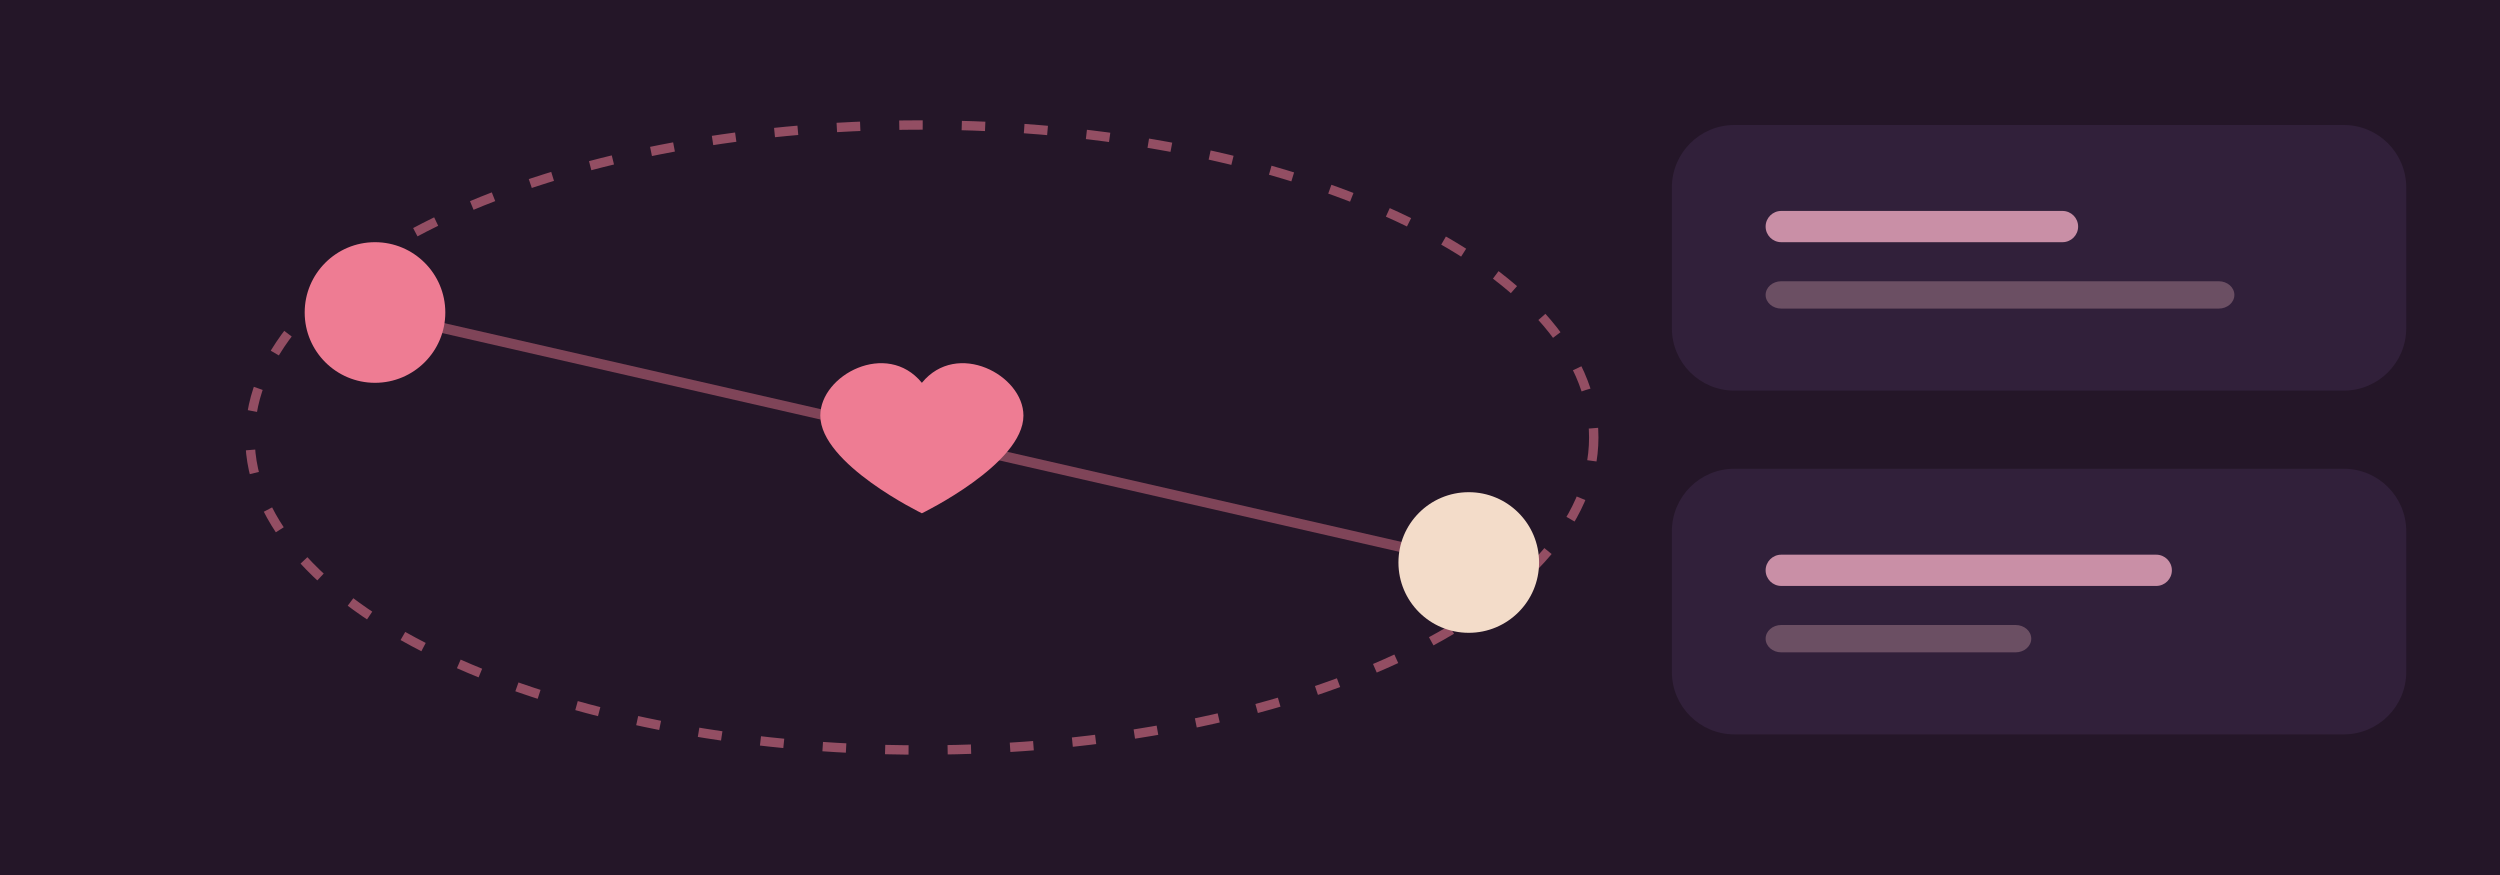
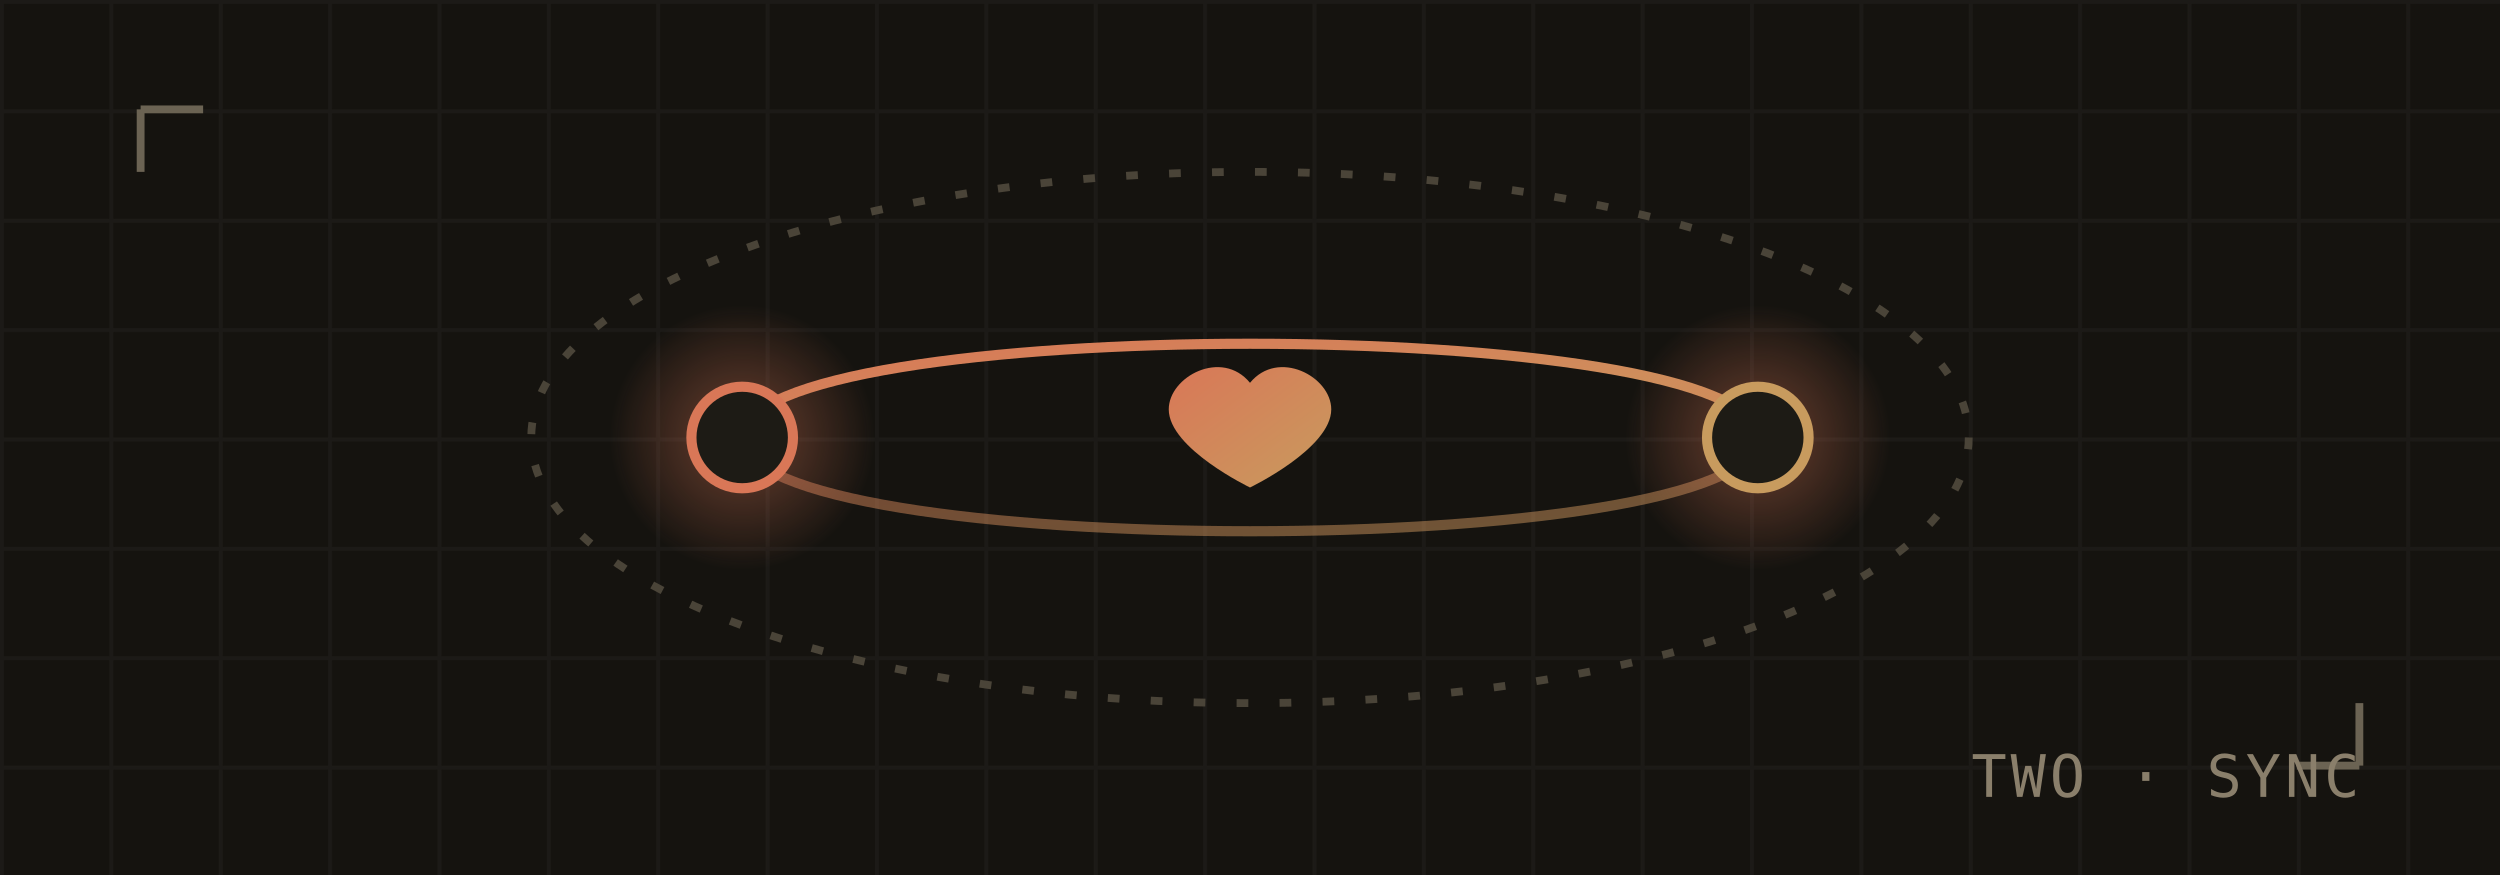
- <svg xmlns="http://www.w3.org/2000/svg" viewBox="0 0 320 112" role="img" aria-label="Softly couples app: two partners orbiting a heart with ritual cards">
-   <rect width="320" height="112" fill="#241628" />
-   <ellipse cx="118" cy="56" rx="86" ry="40" fill="none" stroke="#EE7C93" stroke-width="1.2" stroke-dasharray="3 5" opacity="0.55" />
-   <line x1="48" y1="40" x2="188" y2="72" stroke="#EE7C93" stroke-width="1.3" opacity="0.45" />
-   <circle cx="48" cy="40" r="9" fill="#EE7C93" />
-   <circle cx="188" cy="72" r="9" fill="#F3DCC9" />
-   <path d="M118 49 c-4.5,-5.5 -13,-1 -13,4.2 c0,6.2 13,12.5 13,12.5 c0,0 13,-6.3 13,-12.5 c0,-5.2 -8.5,-9.7 -13,-4.2 z" fill="#EE7C93" />
-   <rect x="214" y="16" width="94" height="34" rx="8" fill="#31203a" />
-   <rect x="226" y="27" width="40" height="4" rx="2" fill="#c98fa6" />
-   <rect x="226" y="36" width="60" height="3.5" rx="2" fill="#6b4f63" />
-   <rect x="214" y="60" width="94" height="34" rx="8" fill="#31203a" />
-   <rect x="226" y="71" width="52" height="4" rx="2" fill="#c98fa6" />
-   <rect x="226" y="80" width="34" height="3.5" rx="2" fill="#6b4f63" />
+ <svg xmlns="http://www.w3.org/2000/svg" viewBox="0 0 320 112" role="img" aria-label="Softly: two partner nodes on an orbit converging into a shared heart">
+   <defs>
+     <linearGradient id="g" x1="0" y1="0" x2="1" y2="1">
+       <stop offset="0" stop-color="#D97757" />
+       <stop offset="1" stop-color="#C89B5E" />
+     </linearGradient>
+     <radialGradient id="glow" cx="50%" cy="50%" r="50%">
+       <stop offset="0" stop-color="#D97757" stop-opacity="0.45" />
+       <stop offset="1" stop-color="#D97757" stop-opacity="0" />
+     </radialGradient>
+     <pattern id="grid" width="14" height="14" patternUnits="userSpaceOnUse">
+       <path d="M14 0H0V14" fill="none" stroke="#F5F0E6" stroke-opacity="0.035" />
+     </pattern>
+   </defs>
+   <rect width="320" height="112" fill="#15130F" />
+   <rect width="320" height="112" fill="url(#grid)" />
+   <path d="M18 14 L18 22 M18 14 L26 14 M302 98 L302 90 M302 98 L294 98" stroke="#6B6353" stroke-width="1" />
+   <ellipse cx="160" cy="56" rx="92" ry="34" fill="none" stroke="#4A4438" stroke-width="1" stroke-dasharray="1.5 4" />
+   <path d="M95 56 C 95 40, 225 40, 225 56" fill="none" stroke="url(#g)" stroke-width="1.3" />
+   <path d="M95 56 C 95 72, 225 72, 225 56" fill="none" stroke="url(#g)" stroke-width="1.3" opacity="0.5" />
+   <circle cx="95" cy="56" r="17" fill="url(#glow)" />
+   <circle cx="95" cy="56" r="6.5" fill="#1D1B15" stroke="#D97757" stroke-width="1.3" />
+   <circle cx="225" cy="56" r="17" fill="url(#glow)" />
+   <circle cx="225" cy="56" r="6.5" fill="#1D1B15" stroke="#C89B5E" stroke-width="1.3" />
+   <path d="M160 49 c-3.6,-4.4 -10.4,-0.8 -10.4,3.4 c0,5 10.4,10 10.4,10 c0,0 10.4,-5 10.4,-10 c0,-4.2 -6.8,-7.8 -10.4,-3.4 z" fill="url(#g)" />
+   <text x="302" y="102" text-anchor="end" font-family="ui-monospace,monospace" font-size="7.5" letter-spacing="0.5" fill="#8A7F6B">TWO · SYNC</text>
</svg>
